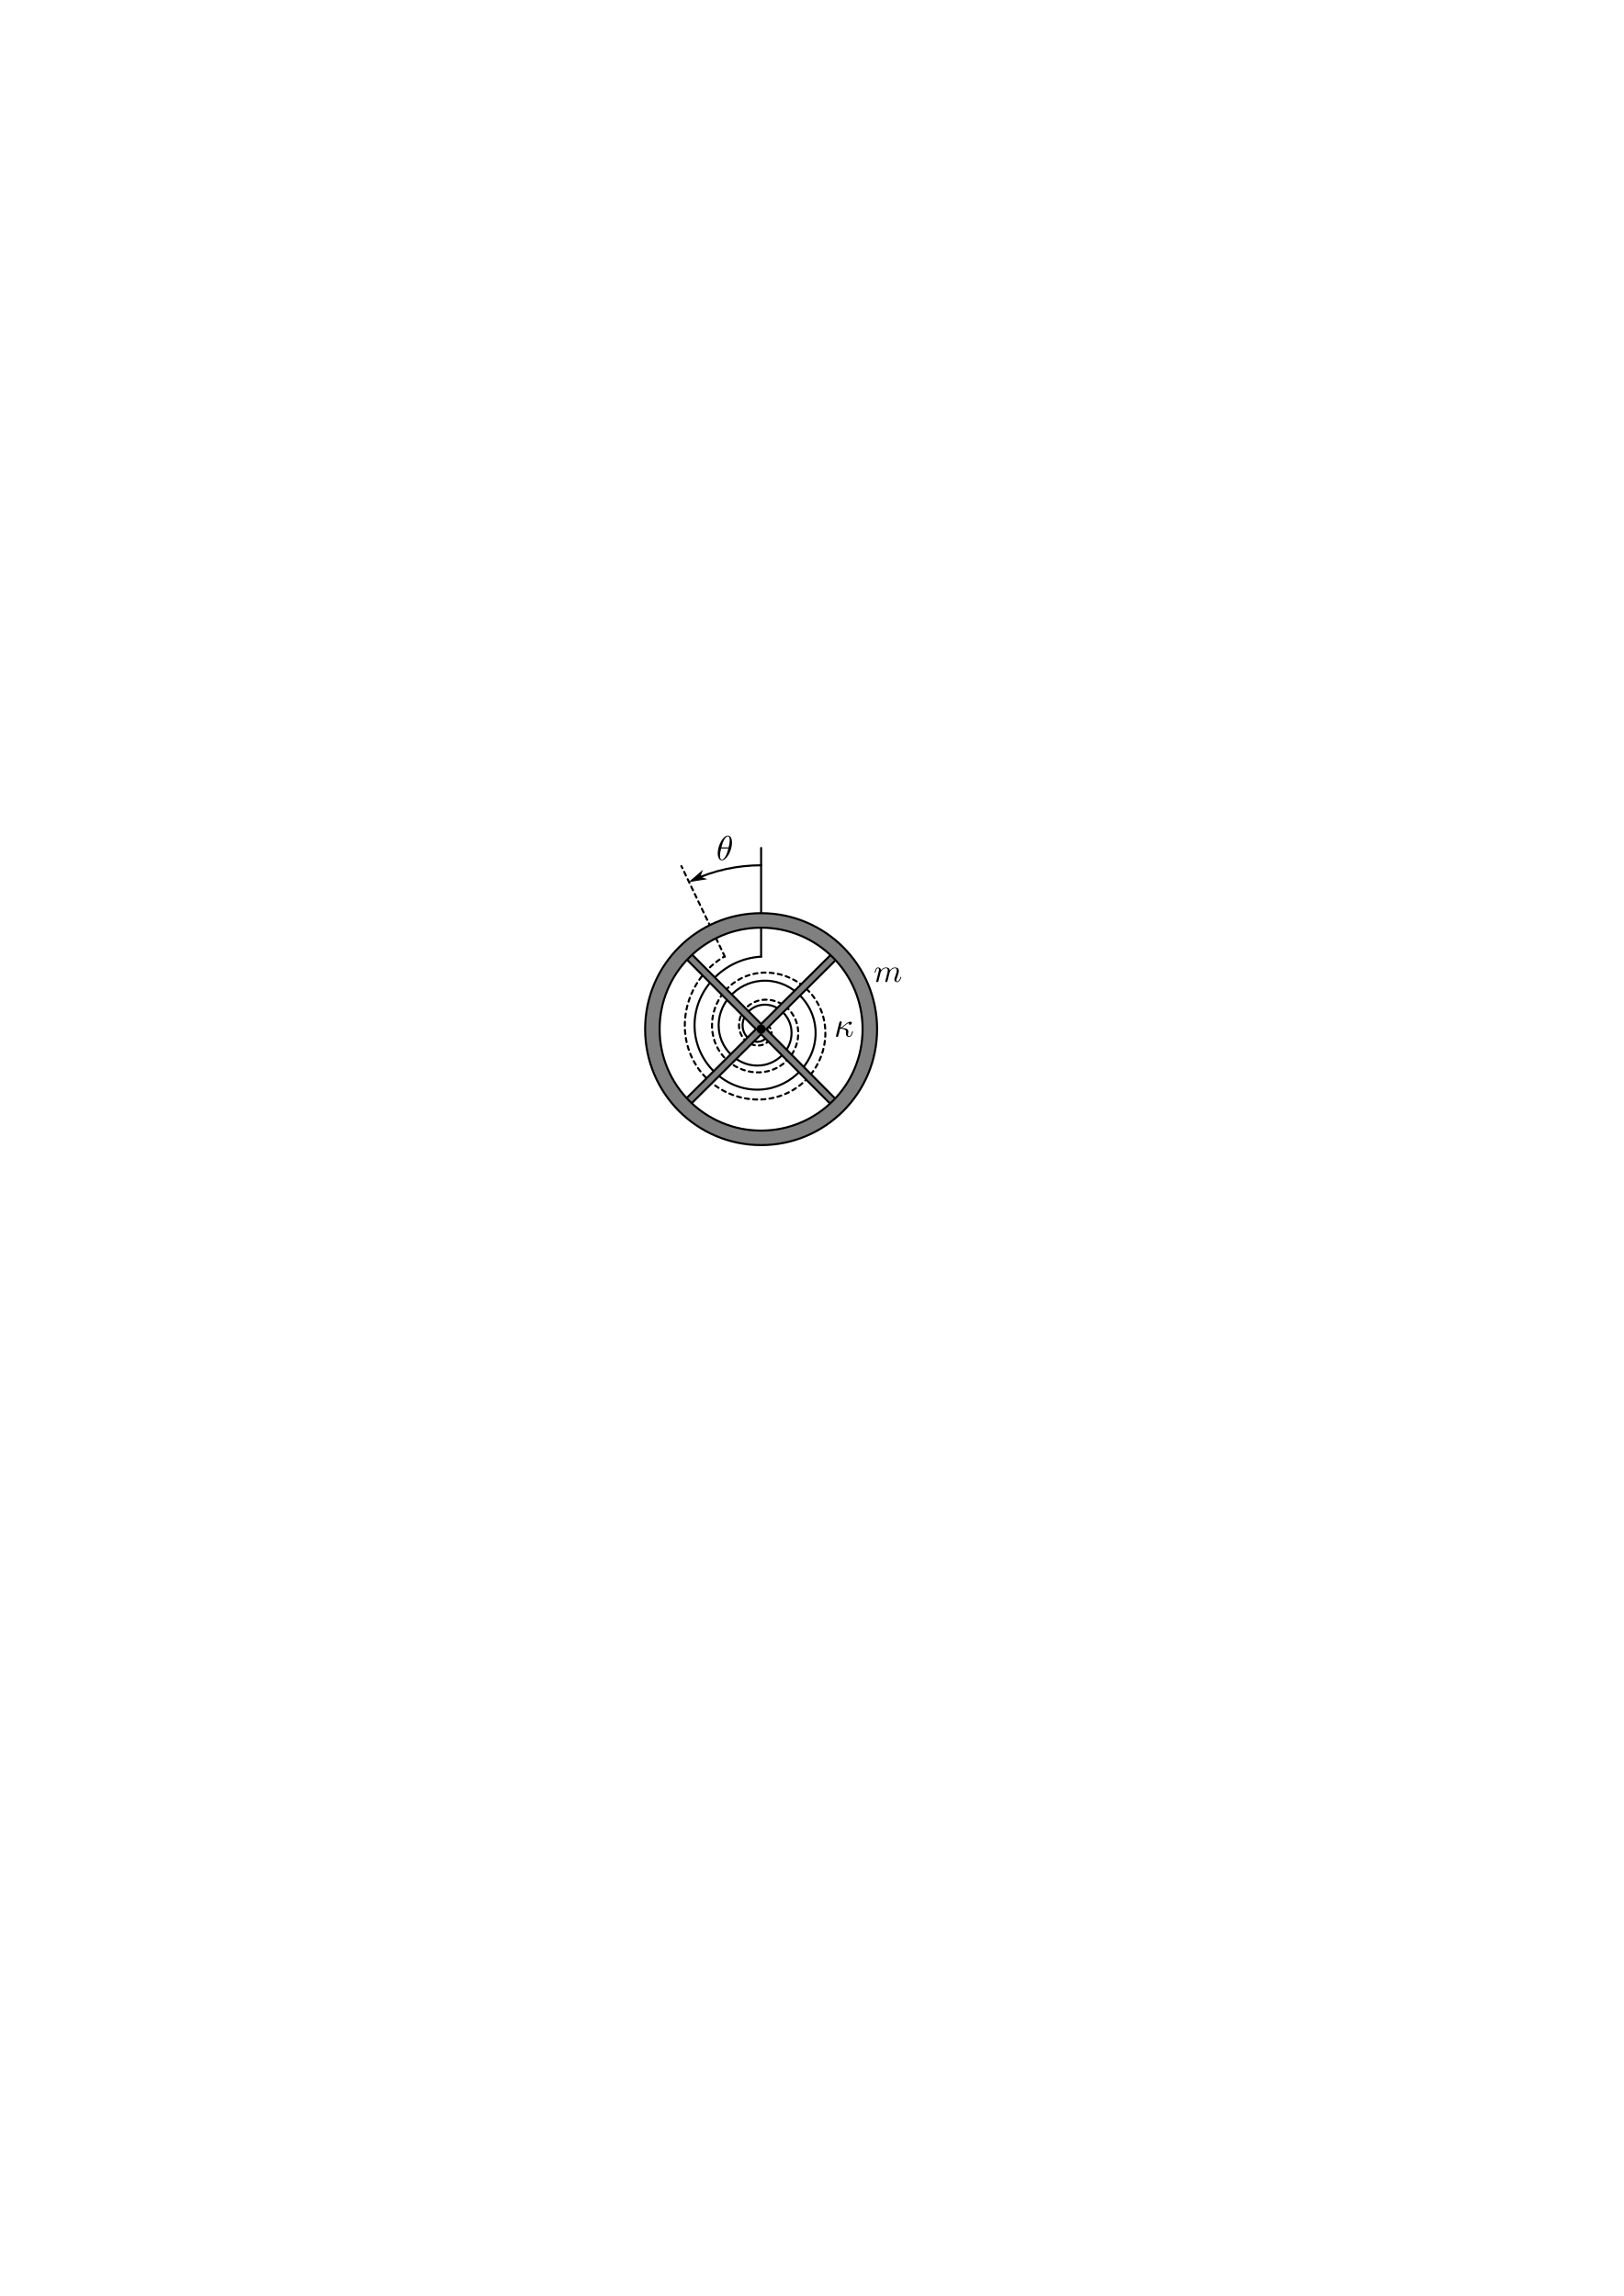
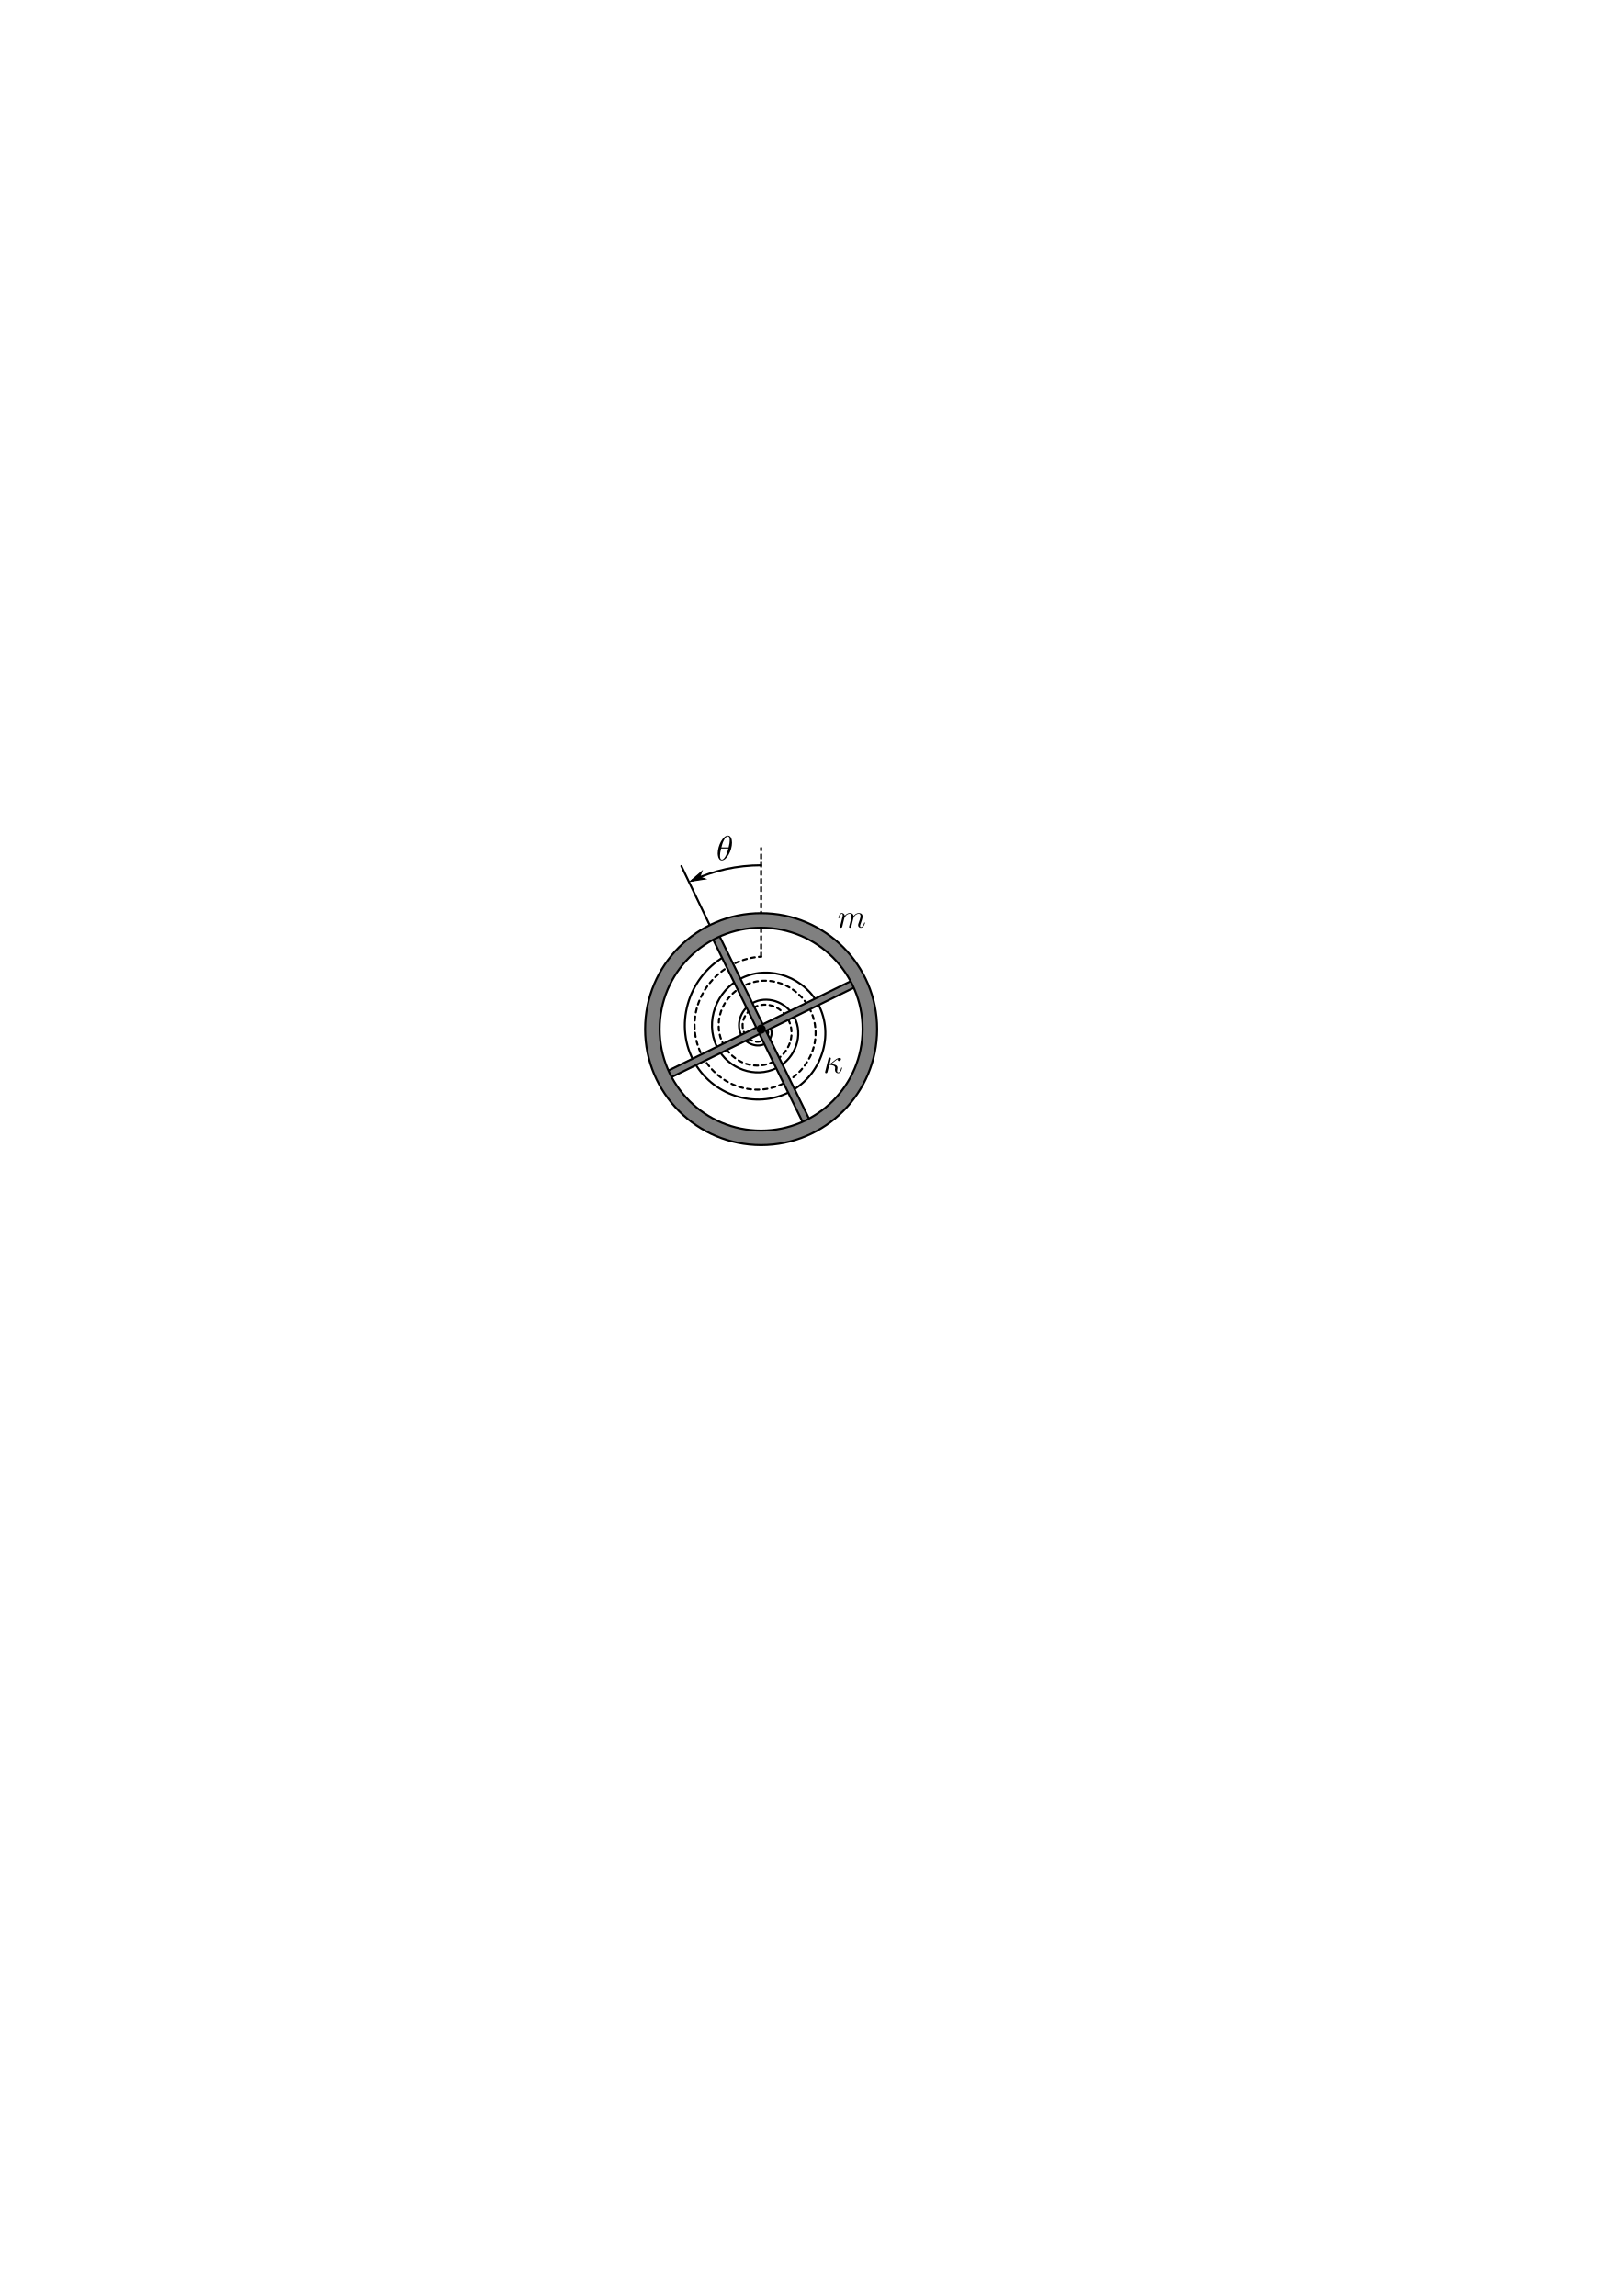
<svg xmlns="http://www.w3.org/2000/svg" xmlns:ns1="http://www.openswatchbook.org/uri/2009/osb" version="1.1" id="svg2" height="297mm" width="210mm">
  <defs id="defs4">
    <marker style="overflow:visible" id="Arrow1Mstart" refX="0.0" refY="0.0" orient="auto">
      <path transform="scale(0.4) translate(10,0)" style="fill-rule:evenodd;stroke:#000000;stroke-width:1.0pt" d="M 0.0,0.0 L 5.0,-5.0 L -12.5,0.0 L 5.0,5.0 L 0.0,0.0 z " id="path6107" />
    </marker>
    <marker orient="auto" refY="0.0" refX="0.0" id="Arrow1Mend" style="overflow:visible;">
      <path id="path4640" d="M 0.0,0.0 L 5.0,-5.0 L -12.5,0.0 L 5.0,5.0 L 0.0,0.0 z " style="fill-rule:evenodd;stroke:#000000;stroke-width:1.0pt;" transform="scale(0.4) rotate(180) translate(10,0)" />
    </marker>
    <linearGradient ns1:paint="solid" id="linearGradient7099">
      <stop id="stop7101" offset="0" style="stop-color:#000000;stop-opacity:1;" />
    </linearGradient>
    <marker style="overflow:visible" id="TriangleOutM" refX="0.0" refY="0.0" orient="auto">
      <path transform="scale(0.4)" style="fill-rule:evenodd;stroke:#000000;stroke-width:1.0pt" d="M 5.77,0.0 L -2.88,5.0 L -2.88,-5.0 L 5.77,0.0 z " id="path3958" />
    </marker>
    <marker style="overflow:visible" id="TriangleInM" refX="0.0" refY="0.0" orient="auto">
      <path transform="scale(-0.4)" style="fill-rule:evenodd;stroke:#000000;stroke-width:1.0pt" d="M 5.77,0.0 L -2.88,5.0 L -2.88,-5.0 L 5.77,0.0 z " id="path3949" />
    </marker>
    <marker style="overflow:visible" id="TriangleInM-8" refX="0" refY="0" orient="auto">
      <path transform="scale(-0.4,-0.4)" style="fill-rule:evenodd;stroke:#000000;stroke-width:1pt" d="m 5.77,0 -8.65,5 0,-10 8.65,5 z" id="path3949-8" />
    </marker>
    <marker style="overflow:visible" id="TriangleOutM-7" refX="0" refY="0" orient="auto">
      <path transform="scale(0.4,0.4)" style="fill-rule:evenodd;stroke:#000000;stroke-width:1pt" d="m 5.77,0 -8.65,5 0,-10 8.65,5 z" id="path3958-0" />
    </marker>
    <marker style="overflow:visible" id="TriangleOutM-7-0" refX="0" refY="0" orient="auto">
      <path transform="scale(0.4,0.4)" style="fill-rule:evenodd;stroke:#000000;stroke-width:1pt" d="m 5.77,0 -8.65,5 0,-10 8.65,5 z" id="path3958-0-9" />
    </marker>
    <marker style="overflow:visible" id="TriangleOutM-7-0-8" refX="0" refY="0" orient="auto">
      <path transform="scale(0.4,0.4)" style="fill-rule:evenodd;stroke:#000000;stroke-width:1pt" d="m 5.77,0 -8.65,5 0,-10 8.65,5 z" id="path3958-0-9-8" />
    </marker>
    <marker style="overflow:visible" id="marker4388" refX="0" refY="0" orient="auto">
      <path transform="scale(0.4,0.4)" style="fill-rule:evenodd;stroke:#000000;stroke-width:1pt" d="m 5.77,0 -8.65,5 0,-10 8.65,5 z" id="path4390" />
    </marker>
    <marker style="overflow:visible" id="marker4392" refX="0" refY="0" orient="auto">
      <path transform="scale(0.4,0.4)" style="fill-rule:evenodd;stroke:#000000;stroke-width:1pt" d="m 5.77,0 -8.65,5 0,-10 8.65,5 z" id="path4394" />
    </marker>
    <marker style="overflow:visible" id="TriangleOutM-7-0-85" refX="0" refY="0" orient="auto">
      <path transform="scale(0.4,0.4)" style="fill-rule:evenodd;stroke:#000000;stroke-width:1pt" d="m 5.77,0 -8.65,5 0,-10 8.65,5 z" id="path3958-0-9-1" />
    </marker>
    <marker style="overflow:visible" id="marker4388-1" refX="0" refY="0" orient="auto">
      <path transform="scale(0.4,0.4)" style="fill-rule:evenodd;stroke:#000000;stroke-width:1pt" d="m 5.77,0 -8.65,5 0,-10 8.65,5 z" id="path4390-9" />
    </marker>
    <marker style="overflow:visible" id="marker4392-2" refX="0" refY="0" orient="auto">
      <path transform="scale(0.4,0.4)" style="fill-rule:evenodd;stroke:#000000;stroke-width:1pt" d="m 5.77,0 -8.65,5 0,-10 8.65,5 z" id="path4394-2" />
    </marker>
    <marker style="overflow:visible" id="TriangleOutM-7-0-3" refX="0" refY="0" orient="auto">
      <path transform="scale(0.4,0.4)" style="fill-rule:evenodd;stroke:#000000;stroke-width:1pt" d="m 5.77,0 -8.65,5 0,-10 8.65,5 z" id="path3958-0-9-6" />
    </marker>
    <marker style="overflow:visible" id="marker4388-7" refX="0" refY="0" orient="auto">
      <path transform="scale(0.4,0.4)" style="fill-rule:evenodd;stroke:#000000;stroke-width:1pt" d="m 5.77,0 -8.65,5 0,-10 8.65,5 z" id="path4390-3" />
    </marker>
    <marker style="overflow:visible" id="marker4392-7" refX="0" refY="0" orient="auto">
      <path transform="scale(0.4,0.4)" style="fill-rule:evenodd;stroke:#000000;stroke-width:1pt" d="m 5.77,0 -8.65,5 0,-10 8.65,5 z" id="path4394-6" />
    </marker>
    <marker style="overflow:visible" id="TriangleOutM-7-0-0" refX="0" refY="0" orient="auto">
      <path transform="scale(0.4,0.4)" style="fill-rule:evenodd;stroke:#000000;stroke-width:1pt" d="m 5.77,0 -8.65,5 0,-10 8.65,5 z" id="path3958-0-9-4" />
    </marker>
    <marker style="overflow:visible" id="marker4388-4" refX="0" refY="0" orient="auto">
      <path transform="scale(0.4,0.4)" style="fill-rule:evenodd;stroke:#000000;stroke-width:1pt" d="m 5.77,0 -8.65,5 0,-10 8.65,5 z" id="path4390-5" />
    </marker>
    <marker style="overflow:visible" id="marker4392-26" refX="0" refY="0" orient="auto">
      <path transform="scale(0.4,0.4)" style="fill-rule:evenodd;stroke:#000000;stroke-width:1pt" d="m 5.77,0 -8.65,5 0,-10 8.65,5 z" id="path4394-63" />
    </marker>
    <marker style="overflow:visible" id="TriangleOutM-7-0-89" refX="0" refY="0" orient="auto">
      <path transform="scale(0.4,0.4)" style="fill-rule:evenodd;stroke:#000000;stroke-width:1pt" d="m 5.77,0 -8.65,5 0,-10 8.65,5 z" id="path3958-0-9-89" />
    </marker>
    <marker style="overflow:visible" id="TriangleOutM-7-0-1" refX="0" refY="0" orient="auto">
      <path transform="scale(0.4,0.4)" style="fill-rule:evenodd;stroke:#000000;stroke-width:1pt" d="m 5.77,0 -8.65,5 0,-10 8.65,5 z" id="path3958-0-9-5" />
    </marker>
    <marker orient="auto" refY="0" refX="0" id="Arrow1Mend-2" style="overflow:visible">
      <path id="path4640-0" d="M 0,0 5,-5 -12.5,0 5,5 0,0 z" style="fill-rule:evenodd;stroke:#000000;stroke-width:1pt" transform="matrix(-0.4,0,0,-0.4,-4,0)" />
    </marker>
  </defs>
  <g id="layer1">
    <g style="font-style:normal;font-variant:normal;font-weight:normal;font-stretch:normal;letter-spacing:normal;word-spacing:normal;text-anchor:start;fill:none;stroke:#000000;stroke-width:3.333;stroke-linecap:butt;stroke-linejoin:miter;stroke-miterlimit:10.433;stroke-opacity:1;stroke-dasharray:none;stroke-dashoffset:0" id="g4911-7" transform="matrix(0.3188976,0,0,-0.3188976,-95.88188,1001.373)" xml:space="preserve" stroke-miterlimit="10.433" font-style="normal" font-variant="normal" font-weight="normal" font-stretch="normal" font-size-adjust="none" letter-spacing="normal" word-spacing="normal">
-       <path id="path5146-7" d="m 1411.778,1673.442 -66.667,138.889" style="font-style:normal;font-variant:normal;font-weight:normal;font-stretch:normal;letter-spacing:normal;word-spacing:normal;text-anchor:start;fill:none;stroke:#000000;stroke-width:3.136;stroke-linecap:round;stroke-linejoin:miter;stroke-miterlimit:10.433;stroke-opacity:1;stroke-dasharray:6.272, 6.272;stroke-dashoffset:0" />
-       <path transform="matrix(3.153547,1.615401,1.615401,-3.153547,-517.526,2547.825)" d="m 372.047,503.15 c 0,-1.777 2.395,-0.876 2.953,0 1.512,2.375 -0.665,5.177 -2.953,5.906 -4.092,1.303 -8.03,-2.003 -8.858,-5.906 -1.215,-5.726 3.348,-10.934 8.858,-11.811 7.345,-1.169 13.857,4.693 14.764,11.811 1.141,8.958 -6.037,16.791 -14.764,17.717 -10.569,1.121 -19.729,-7.382 -20.669,-17.717 -1.108,-12.179 8.727,-22.672 20.669,-23.622 13.788,-1.097 25.616,10.071 26.575,23.622 1.089,15.398 -11.415,28.562 -26.575,29.528 -17.007,1.083 -31.51,-12.76 -32.48,-29.528 -1.072,-18.524 13.963,-34.328 32.245,-35.42" id="path5104-4" style="font-style:normal;font-variant:normal;font-weight:normal;font-stretch:normal;letter-spacing:normal;word-spacing:normal;text-anchor:start;fill:none;stroke:#000000;stroke-width:0.885;stroke-linecap:round;stroke-linejoin:miter;stroke-miterlimit:10.433;stroke-opacity:1;stroke-dasharray:1.77, 1.77;stroke-dashoffset:0" />
-       <path transform="matrix(3.135803,0,0,-3.135803,300.6666,3140.109)" d="m 372.047,503.15 c 0,-1.777 2.395,-0.876 2.953,0 1.512,2.375 -0.665,5.177 -2.953,5.906 -4.092,1.303 -8.03,-2.003 -8.858,-5.906 -1.215,-5.726 3.348,-10.934 8.858,-11.811 7.345,-1.169 13.857,4.693 14.764,11.811 1.141,8.958 -6.037,16.791 -14.764,17.717 -10.569,1.121 -19.729,-7.382 -20.669,-17.717 -1.108,-12.179 8.727,-22.672 20.669,-23.622 13.788,-1.097 25.616,10.071 26.575,23.622 1.089,15.398 -11.415,28.562 -26.575,29.528 -17.007,1.083 -31.51,-12.76 -32.48,-29.528 -1.077,-18.615 14.104,-34.458 32.48,-35.433" id="path5104" style="fill:none;stroke:#000000;stroke-width:1px;stroke-linecap:round;stroke-linejoin:miter;stroke-opacity:1" />
-       <path style="fill:#808080;fill-opacity:1;stroke:#000000;stroke-width:3.136px;stroke-linecap:butt;stroke-linejoin:miter;stroke-opacity:1" d="m 1353.779,1684.455 113.578,-114.267 114.267,113.578 7.833,-7.88 -114.267,-113.578 113.578,-114.267 -7.88,-7.833 -113.578,114.267 -114.267,-113.578 -7.833,7.88 114.267,113.578 -113.578,114.267 z" id="path6822" />
-       <path id="path5146" d="m 1467.333,1673.442 0,166.667" style="fill:none;stroke:#000000;stroke-width:3.136px;stroke-linecap:round;stroke-linejoin:miter;stroke-opacity:1" />
+       <path id="path5146-7" d="m 1411.778,1673.442 -66.667,138.889" style="font-style:normal;font-variant:normal;font-weight:normal;font-stretch:normal;letter-spacing:normal;word-spacing:normal;text-anchor:start;fill:none;stroke:#000000;stroke-width:3.136;stroke-linecap:round;stroke-linejoin:miter;stroke-miterlimit:10.433;stroke-opacity:1;stroke-dasharray:none;stroke-dashoffset:0" />
+       <path transform="matrix(3.153547,1.615401,1.615401,-3.153547,-517.526,2547.825)" d="m 372.047,503.15 c 0,-1.777 2.395,-0.876 2.953,0 1.512,2.375 -0.665,5.177 -2.953,5.906 -4.092,1.303 -8.03,-2.003 -8.858,-5.906 -1.215,-5.726 3.348,-10.934 8.858,-11.811 7.345,-1.169 13.857,4.693 14.764,11.811 1.141,8.958 -6.037,16.791 -14.764,17.717 -10.569,1.121 -19.729,-7.382 -20.669,-17.717 -1.108,-12.179 8.727,-22.672 20.669,-23.622 13.788,-1.097 25.616,10.071 26.575,23.622 1.089,15.398 -11.415,28.562 -26.575,29.528 -17.007,1.083 -31.51,-12.76 -32.48,-29.528 -1.072,-18.524 13.963,-34.328 32.245,-35.42" id="path5104-4" style="font-style:normal;font-variant:normal;font-weight:normal;font-stretch:normal;letter-spacing:normal;word-spacing:normal;text-anchor:start;fill:none;stroke:#000000;stroke-width:0.885;stroke-linecap:round;stroke-linejoin:miter;stroke-miterlimit:10.433;stroke-opacity:1;stroke-dasharray:none;stroke-dashoffset:0" />
+       <path transform="matrix(3.135803,0,0,-3.135803,300.6666,3140.109)" d="m 372.047,503.15 c 0,-1.777 2.395,-0.876 2.953,0 1.512,2.375 -0.665,5.177 -2.953,5.906 -4.092,1.303 -8.03,-2.003 -8.858,-5.906 -1.215,-5.726 3.348,-10.934 8.858,-11.811 7.345,-1.169 13.857,4.693 14.764,11.811 1.141,8.958 -6.037,16.791 -14.764,17.717 -10.569,1.121 -19.729,-7.382 -20.669,-17.717 -1.108,-12.179 8.727,-22.672 20.669,-23.622 13.788,-1.097 25.616,10.071 26.575,23.622 1.089,15.398 -11.415,28.562 -26.575,29.528 -17.007,1.083 -31.51,-12.76 -32.48,-29.528 -1.077,-18.615 14.104,-34.458 32.48,-35.433" id="path5104" style="fill:none;stroke:#000000;stroke-width:1;stroke-linecap:round;stroke-linejoin:miter;stroke-opacity:1;stroke-miterlimit:10.433;stroke-dasharray:2,2;stroke-dashoffset:0" />
+       <path style="fill:#808080;fill-opacity:1;stroke:#000000;stroke-width:3.136px;stroke-linecap:butt;stroke-linejoin:miter;stroke-opacity:1" d="m 1398.961,1714.429 70.916,-144.664 144.664,70.916 4.891,-9.977 -144.664,-70.916 70.916,-144.664 -9.977,-4.891 -70.916,144.664 -144.664,-70.916 -4.891,9.977 144.664,70.916 -70.916,144.664 z" id="path6822" />
+       <path id="path5146" d="m 1467.333,1673.442 0,166.667" style="fill:none;stroke:#000000;stroke-width:3.136;stroke-linecap:round;stroke-linejoin:miter;stroke-opacity:1;stroke-miterlimit:10.433;stroke-dasharray:6.272,6.272;stroke-dashoffset:0" />
      <path transform="matrix(3.135803,0,0,-3.135803,300.6666,3140.109)" d="m 425.197,503.15 c 0,29.354 -23.796,53.15 -53.15,53.15 -29.354,0 -53.15,-23.796 -53.15,-53.15 0,-29.354 23.796,-53.15 53.15,-53.15 29.354,0 53.15,23.796 53.15,53.15 z" id="path5106" style="fill:none;stroke:#808080;stroke-width:7;stroke-linecap:round;stroke-linejoin:miter;stroke-miterlimit:4;stroke-opacity:1;stroke-dasharray:none;stroke-dashoffset:0" />
      <path transform="matrix(3.344856,0,0,-3.344856,222.8889,3245.294)" d="m 425.197,503.15 c 0,29.354 -23.796,53.15 -53.15,53.15 -29.354,0 -53.15,-23.796 -53.15,-53.15 0,-29.354 23.796,-53.15 53.15,-53.15 29.354,0 53.15,23.796 53.15,53.15 z" id="path5106-1" style="font-style:normal;font-variant:normal;font-weight:normal;font-stretch:normal;letter-spacing:normal;word-spacing:normal;text-anchor:start;fill:none;stroke:#000000;stroke-width:0.938;stroke-linecap:round;stroke-linejoin:miter;stroke-miterlimit:4;stroke-opacity:1;stroke-dasharray:none;stroke-dashoffset:0" />
      <path transform="matrix(2.92675,0,0,-2.92675,378.4443,3034.924)" d="m 425.197,503.15 c 0,29.354 -23.796,53.15 -53.15,53.15 -29.354,0 -53.15,-23.796 -53.15,-53.15 0,-29.354 23.796,-53.15 53.15,-53.15 29.354,0 53.15,23.796 53.15,53.15 z" id="path5106-1-3" style="font-style:normal;font-variant:normal;font-weight:normal;font-stretch:normal;letter-spacing:normal;word-spacing:normal;text-anchor:start;fill:none;stroke:#000000;stroke-width:1.071;stroke-linecap:round;stroke-linejoin:miter;stroke-miterlimit:4;stroke-opacity:1;stroke-dasharray:none;stroke-dashoffset:0" />
      <path transform="matrix(5.44203,0,0,-5.44203,-557.3591,4300.486)" d="m 373.068,503.15 c 0,0.564 -0.457,1.021 -1.021,1.021 -0.564,0 -1.021,-0.457 -1.021,-1.021 0,-0.564 0.457,-1.021 1.021,-1.021 0.564,0 1.021,0.457 1.021,1.021 z" id="path5144" style="fill:#000000;fill-opacity:1;stroke:#000000;stroke-width:0.576;stroke-linecap:round;stroke-linejoin:miter;stroke-miterlimit:4;stroke-opacity:1;stroke-dasharray:none;stroke-dashoffset:0" />
-       <g id="g5243" transform="matrix(1,0,0,-1,462.2273,1971.929)">
+       <g id="g5243" transform="matrix(1,0,0,-1,445.5606,1916.373)">
        <g word-spacing="normal" letter-spacing="normal" font-size-adjust="none" font-stretch="normal" font-weight="normal" font-variant="normal" font-style="normal" stroke-miterlimit="10.433" xml:space="preserve" transform="matrix(1.062992,0,0,-1.062992,-186.0236,789.2717)" id="g5245" style="font-style:normal;font-variant:normal;font-weight:normal;font-stretch:normal;letter-spacing:normal;word-spacing:normal;text-anchor:start;fill:none;stroke:#000000;stroke-linecap:butt;stroke-linejoin:miter;stroke-miterlimit:10.433;stroke-opacity:1;stroke-dasharray:none;stroke-dashoffset:0">
          <path id="path5247" d="m 1228.7,348.38 0,-0.03 0,-0.03 0,-0.06 0,-0.06 0,-0.05 0,-0.05 -0.1,-0.05 0,-0.05 0,-0.04 0,-0.04 0,-0.04 0,-0.04 0,-0.03 0,-0.04 0,-0.03 0,-0.03 0,-0.03 0,-0.03 0,-0.03 0,-0.02 0,-0.03 -0.1,-0.05 0,-0.06 0,-0.05 0,-0.05 0,-0.03 0,-0.03 0,-0.03 0,-0.03 c 0,-0.89 0.7,-1.35 1.5,-1.35 1.5,0 1.8,1.19 2.2,2.79 0.5,1.79 0.2,0.86 2.3,9.21 4.2,-0.14 8.5,-0.98 8.5,-4.23 0,-0.34 0,-0.59 -0.1,-1.09 -0.2,-0.8 -0.2,-1.35 -0.2,-1.74 0,-2.95 2,-4.94 4.6,-4.94 1.6,0 2.9,0.9 3.9,2.6 1.2,2.09 1.8,4.98 1.8,5.08 0,0.5 -0.4,0.5 -0.6,0.5 -0.5,0 -0.5,-0.21 -0.7,-0.91 -0.9,-3.44 -2.1,-6.17 -4.3,-6.17 -1.1,0 -1.6,0.65 -1.6,2.39 0,0.75 0.2,1.94 0.4,2.8 0.1,0.43 0.2,1.09 0.2,1.64 0,4.68 -6.8,5.03 -9.6,5.12 1.6,0.91 3.2,2.25 4.5,3.39 2.3,1.96 3.8,3.14 5.8,3.99 -0.1,-0.25 -0.3,-0.85 -0.3,-1.1 0,-0.59 0.4,-1.75 1.9,-1.75 1.6,0 2.7,1.46 2.7,2.71 0,0.43 -0.2,1.73 -2,1.73 -3,0 -6,-2.48 -8.2,-4.33 -3.3,-2.89 -4.5,-3.64 -6.3,-4.23 0.1,0.54 0.7,3.03 1,3.89 0.3,1.28 0.9,3.62 0.9,3.87 0,0.85 -0.6,1.35 -1.5,1.35 -0.1,0 -1.5,0 -2,-1.78 z" style="fill:#000000;stroke-width:0" />
        </g>
      </g>
      <g id="g6648" transform="matrix(-1,0,0,1,2543.971,1437.479)">
        <g word-spacing="normal" letter-spacing="normal" font-size-adjust="none" font-stretch="normal" font-weight="normal" font-variant="normal" font-style="normal" stroke-miterlimit="10.433" xml:space="preserve" transform="matrix(1.062992,0,0,-1.062992,-186.0236,789.2717)" id="content" style="font-style:normal;font-variant:normal;font-weight:normal;font-stretch:normal;letter-spacing:normal;word-spacing:normal;text-anchor:start;fill:none;stroke:#000000;stroke-linecap:butt;stroke-linejoin:miter;stroke-miterlimit:10.433;stroke-opacity:1;stroke-dasharray:none;stroke-dashoffset:0">
          <path id="path6651" d="m 1250.4,371.35 0,0.32 0,0.34 0,0.35 -0.1,0.37 0,0.39 0,0.4 -0.1,0.4 0,0.42 -0.1,0.42 -0.1,0.42 -0.1,0.42 -0.1,0.43 -0.1,0.42 -0.1,0.42 -0.1,0.42 -0.2,0.4 -0.2,0.4 -0.2,0.38 -0.2,0.38 -0.2,0.35 -0.2,0.34 -0.3,0.32 -0.2,0.3 -0.3,0.27 -0.3,0.25 -0.2,0.12 -0.2,0.11 -0.1,0.1 -0.2,0.09 -0.2,0.08 -0.2,0.08 -0.2,0.07 -0.2,0.06 -0.2,0.05 -0.2,0.05 -0.2,0.03 -0.2,0.03 -0.3,0.01 -0.2,0.01 0,-1.1 c 2.4,0 2.7,-3.18 2.7,-6.03 0,-2.44 -0.4,-4.98 -1.6,-9.92 h -10.4 c 0.8,3.2 1.8,7.19 3.8,10.72 1.4,2.44 3.2,5.23 5.5,5.23 l 0,1.1 c -6.9,0 -14.6,-14.05 -14.6,-25.46 0,-4.68 1.4,-10.22 6,-10.22 v 1.1 c -1.7,0 -2.7,1.45 -2.7,6.08 0,2.09 0.3,4.98 1.6,9.86 h 10.4 c -0.6,-2.29 -1.6,-6.52 -3.5,-10.11 -1.8,-3.39 -3.7,-5.83 -5.8,-5.83 v -1.1 c 7,0 14.6,14.3 14.6,25.46 z" style="fill:#000000;stroke-width:0" />
        </g>
      </g>
    </g>
-     <g style="font-style:normal;font-variant:normal;font-weight:normal;font-stretch:normal;letter-spacing:normal;word-spacing:normal;text-anchor:start;fill:none;stroke:#000000;stroke-width:3.333;stroke-linecap:butt;stroke-linejoin:miter;stroke-miterlimit:10.433;stroke-opacity:1;stroke-dasharray:none;stroke-dashoffset:0" word-spacing="normal" letter-spacing="normal" font-size-adjust="none" font-stretch="normal" font-weight="normal" font-variant="normal" font-style="normal" stroke-miterlimit="10.433" xml:space="preserve" transform="matrix(0.3188976,0,0,-0.3188976,38.59017,590.477)" id="g5831-5-5">
+     <g style="font-style:normal;font-variant:normal;font-weight:normal;font-stretch:normal;letter-spacing:normal;word-spacing:normal;text-anchor:start;fill:none;stroke:#000000;stroke-width:3.333;stroke-linecap:butt;stroke-linejoin:miter;stroke-miterlimit:10.433;stroke-opacity:1;stroke-dasharray:none;stroke-dashoffset:0" word-spacing="normal" letter-spacing="normal" font-size-adjust="none" font-stretch="normal" font-weight="normal" font-variant="normal" font-style="normal" stroke-miterlimit="10.433" xml:space="preserve" transform="matrix(0.3188976,0,0,-0.3188976,20.87363,563.9022)" id="g5831-5-5">
      <path style="fill:#000000;stroke-width:0" id="path5833-1-4" d="m 1222.6,349.38 0,-0.07 0,-0.08 0,-0.07 0,-0.08 -0.1,-0.16 0,-0.16 0,-0.16 -0.1,-0.16 0,-0.16 -0.1,-0.16 0,-0.08 0,-0.07 0,-0.07 0,-0.07 0,-0.07 0,-0.07 -0.1,-0.06 0,-0.06 0,-0.05 0,-0.06 0,-0.04 0,-0.05 0,-0.04 0,-0.03 0,-0.04 0,-0.02 c 0,-0.89 0.7,-1.35 1.4,-1.35 0.6,0 1.5,0.4 1.9,1.4 0,0.1 0.6,2.43 0.9,3.68 l 1.1,4.49 c 0.3,1.09 0.6,2.18 0.8,3.34 0.3,0.84 0.7,2.28 0.7,2.49 0.8,1.54 3.4,6.07 8.1,6.07 2.3,0 2.7,-1.84 2.7,-3.48 0,-1.25 -0.3,-2.64 -0.7,-4.14 l -1.4,-5.78 -1,-3.78 c -0.2,-1 -0.7,-2.69 -0.7,-2.94 0,-0.89 0.7,-1.35 1.5,-1.35 1.5,0 1.8,1.25 2.2,2.85 0.7,2.78 2.5,10.06 3,12 0.1,0.65 2.8,6.62 8.2,6.62 2.2,0 2.7,-1.68 2.7,-3.48 0,-2.84 -2.1,-8.52 -3.1,-11.16 -0.4,-1.2 -0.6,-1.75 -0.6,-2.75 0,-2.33 1.7,-4.08 4.1,-4.08 4.6,0 6.5,7.27 6.5,7.68 0,0.5 -0.5,0.5 -0.6,0.5 -0.5,0 -0.5,-0.16 -0.8,-0.91 -0.7,-2.64 -2.3,-6.17 -5,-6.17 -0.9,0 -1.2,0.5 -1.2,1.64 0,1.25 0.4,2.45 0.9,3.55 0.9,2.57 3,8.11 3,10.95 0,3.23 -2,5.33 -5.7,5.33 -3.8,0 -6.3,-2.19 -8.1,-4.83 -0.1,0.66 -0.2,2.34 -1.7,3.53 -1.2,1.05 -2.8,1.3 -4,1.3 -4.5,0 -7,-3.19 -7.8,-4.33 -0.3,2.84 -2.3,4.33 -4.6,4.33 -2.3,0 -3.2,-1.94 -3.7,-2.83 -0.9,-1.75 -1.5,-4.69 -1.5,-4.84 0,-0.5 0.5,-0.5 0.6,-0.5 0.5,0 0.5,0.06 0.8,1.15 0.9,3.53 1.9,5.92 3.7,5.92 0.8,0 1.5,-0.39 1.5,-2.28 0,-1.04 -0.1,-1.61 -0.8,-4.19 z" />
    </g>
    <path transform="matrix(1.507349,0,0,1.507349,211.8172,-268.6252)" d="m 83.985,463.769 a 53.15,53.15 0 0 1 22.315,-4.911" id="path5429" style="fill:none;stroke:#000000;stroke-width:0.663;stroke-linecap:round;stroke-linejoin:miter;stroke-miterlimit:10.433;stroke-opacity:1;stroke-dasharray:none;stroke-dashoffset:0;marker-start:url(#Arrow1Mstart);marker-end:none" />
  </g>
</svg>
